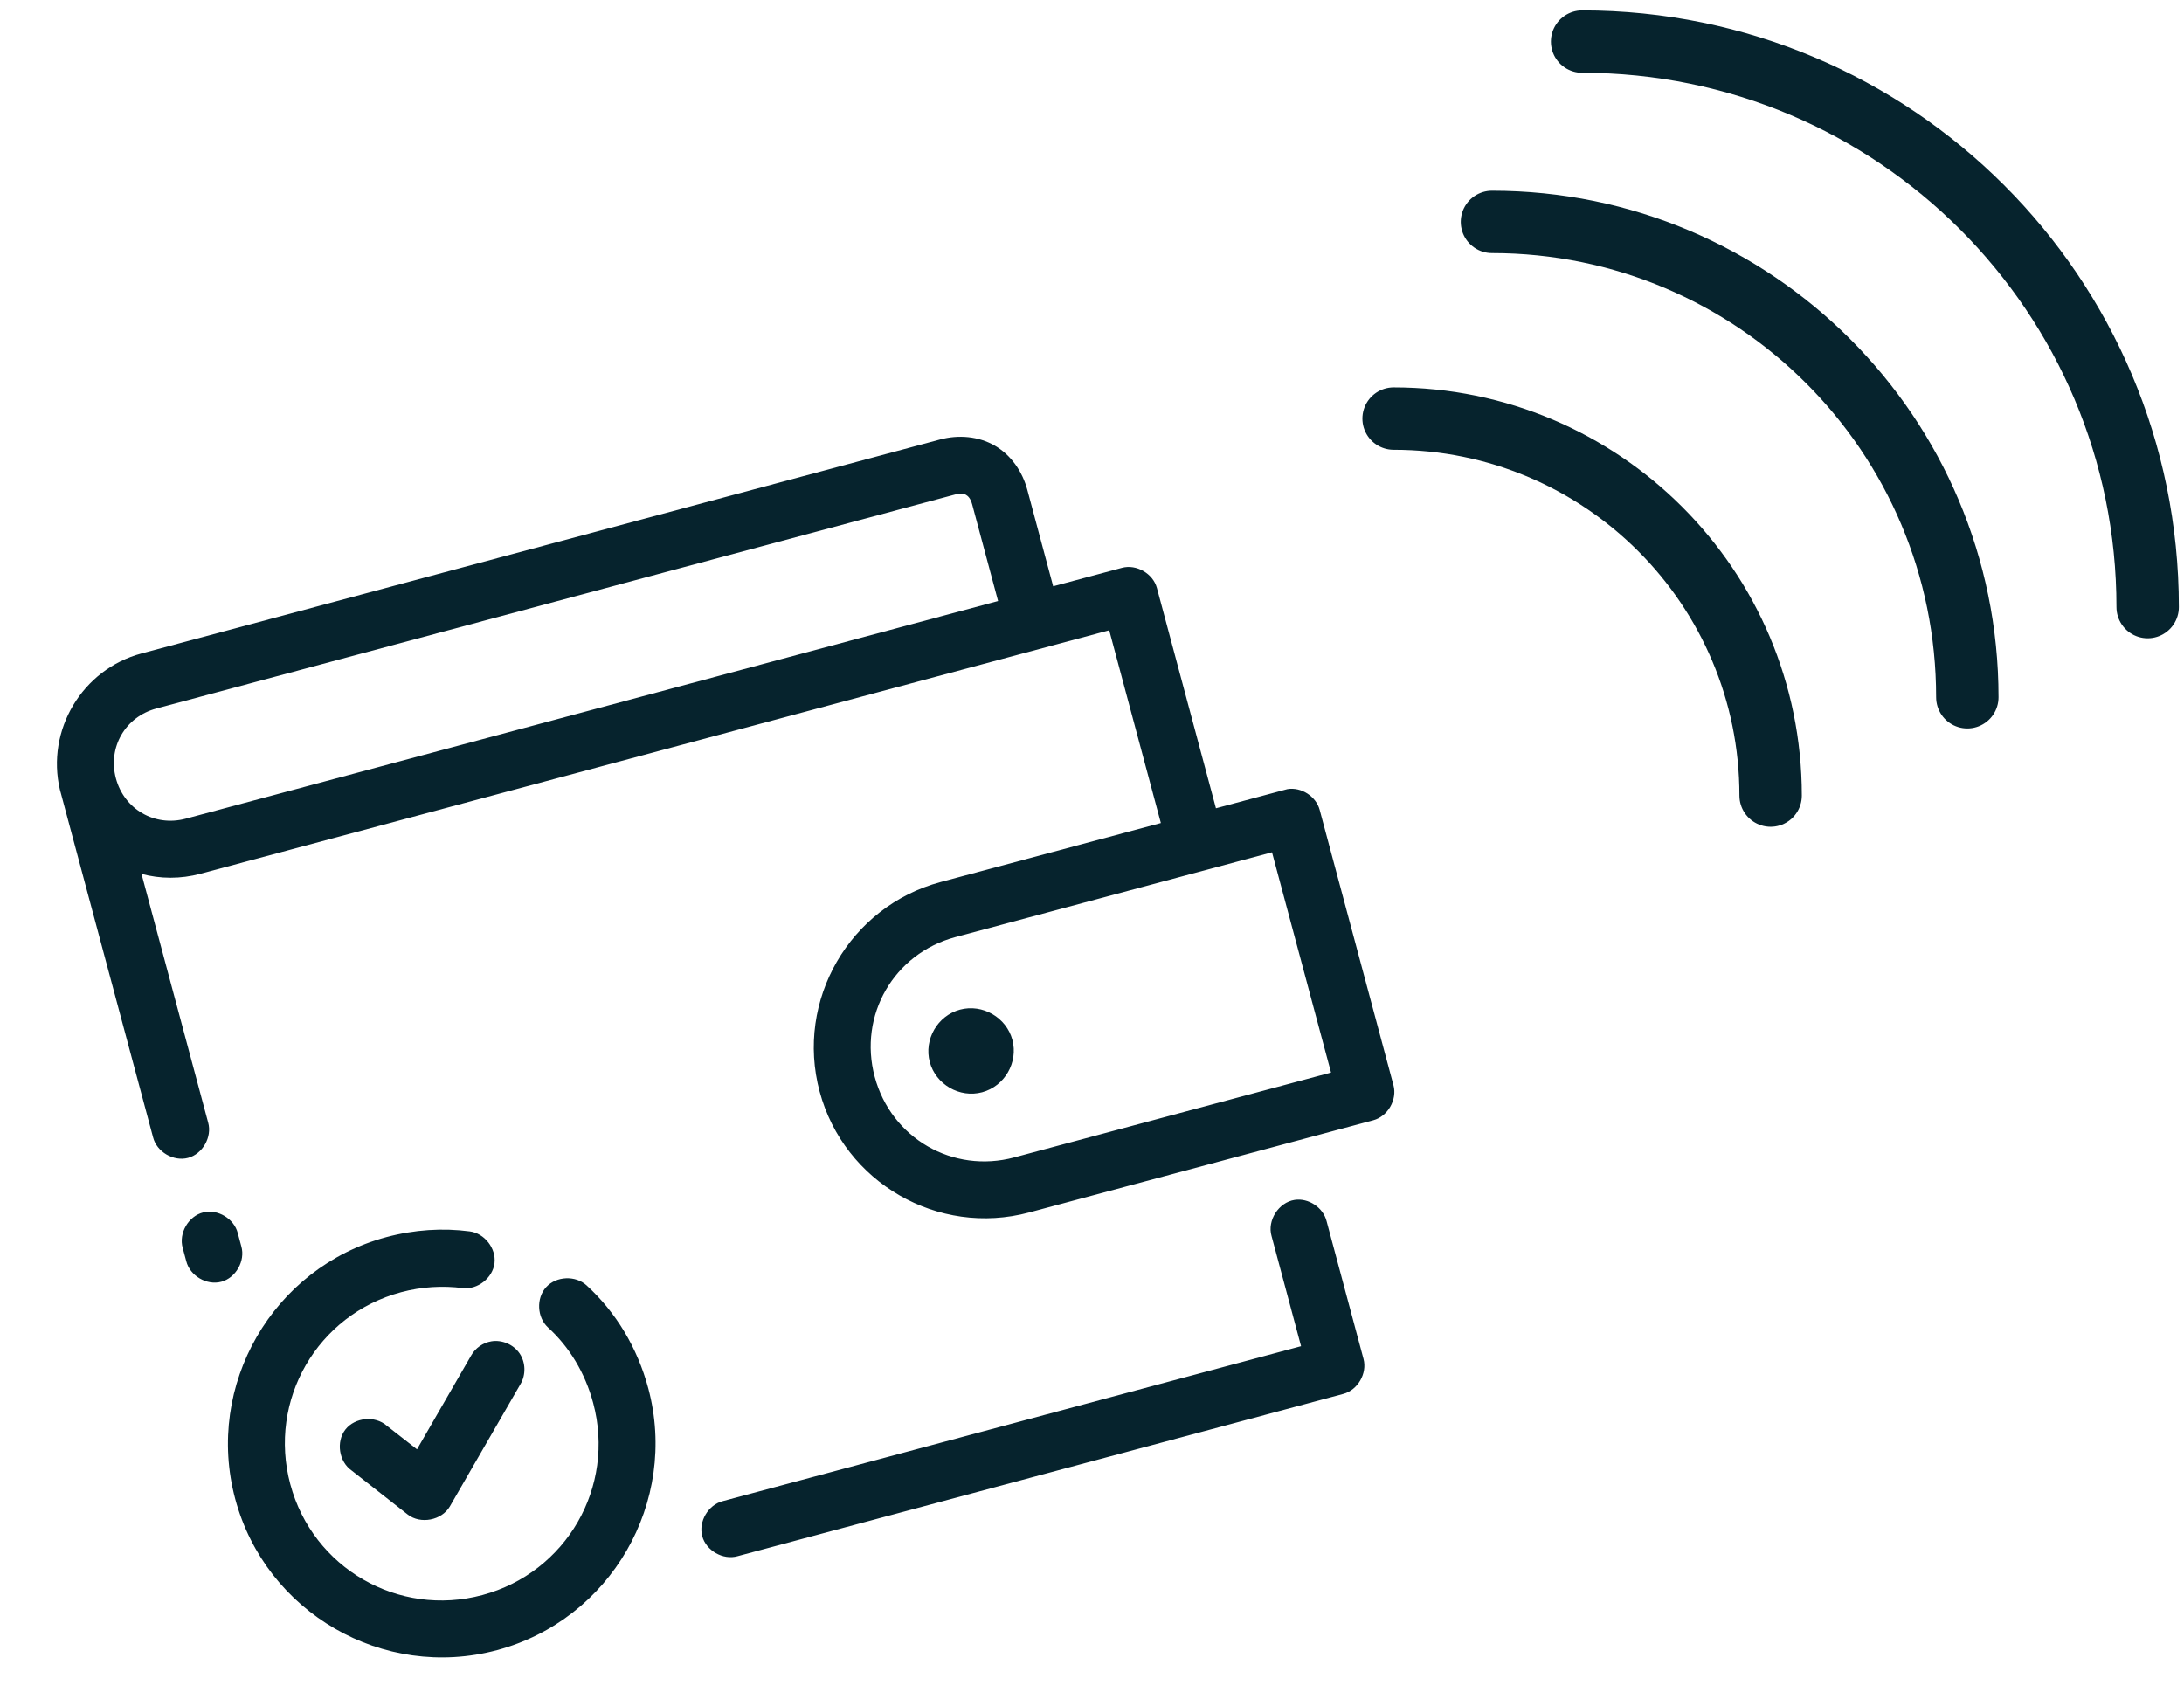
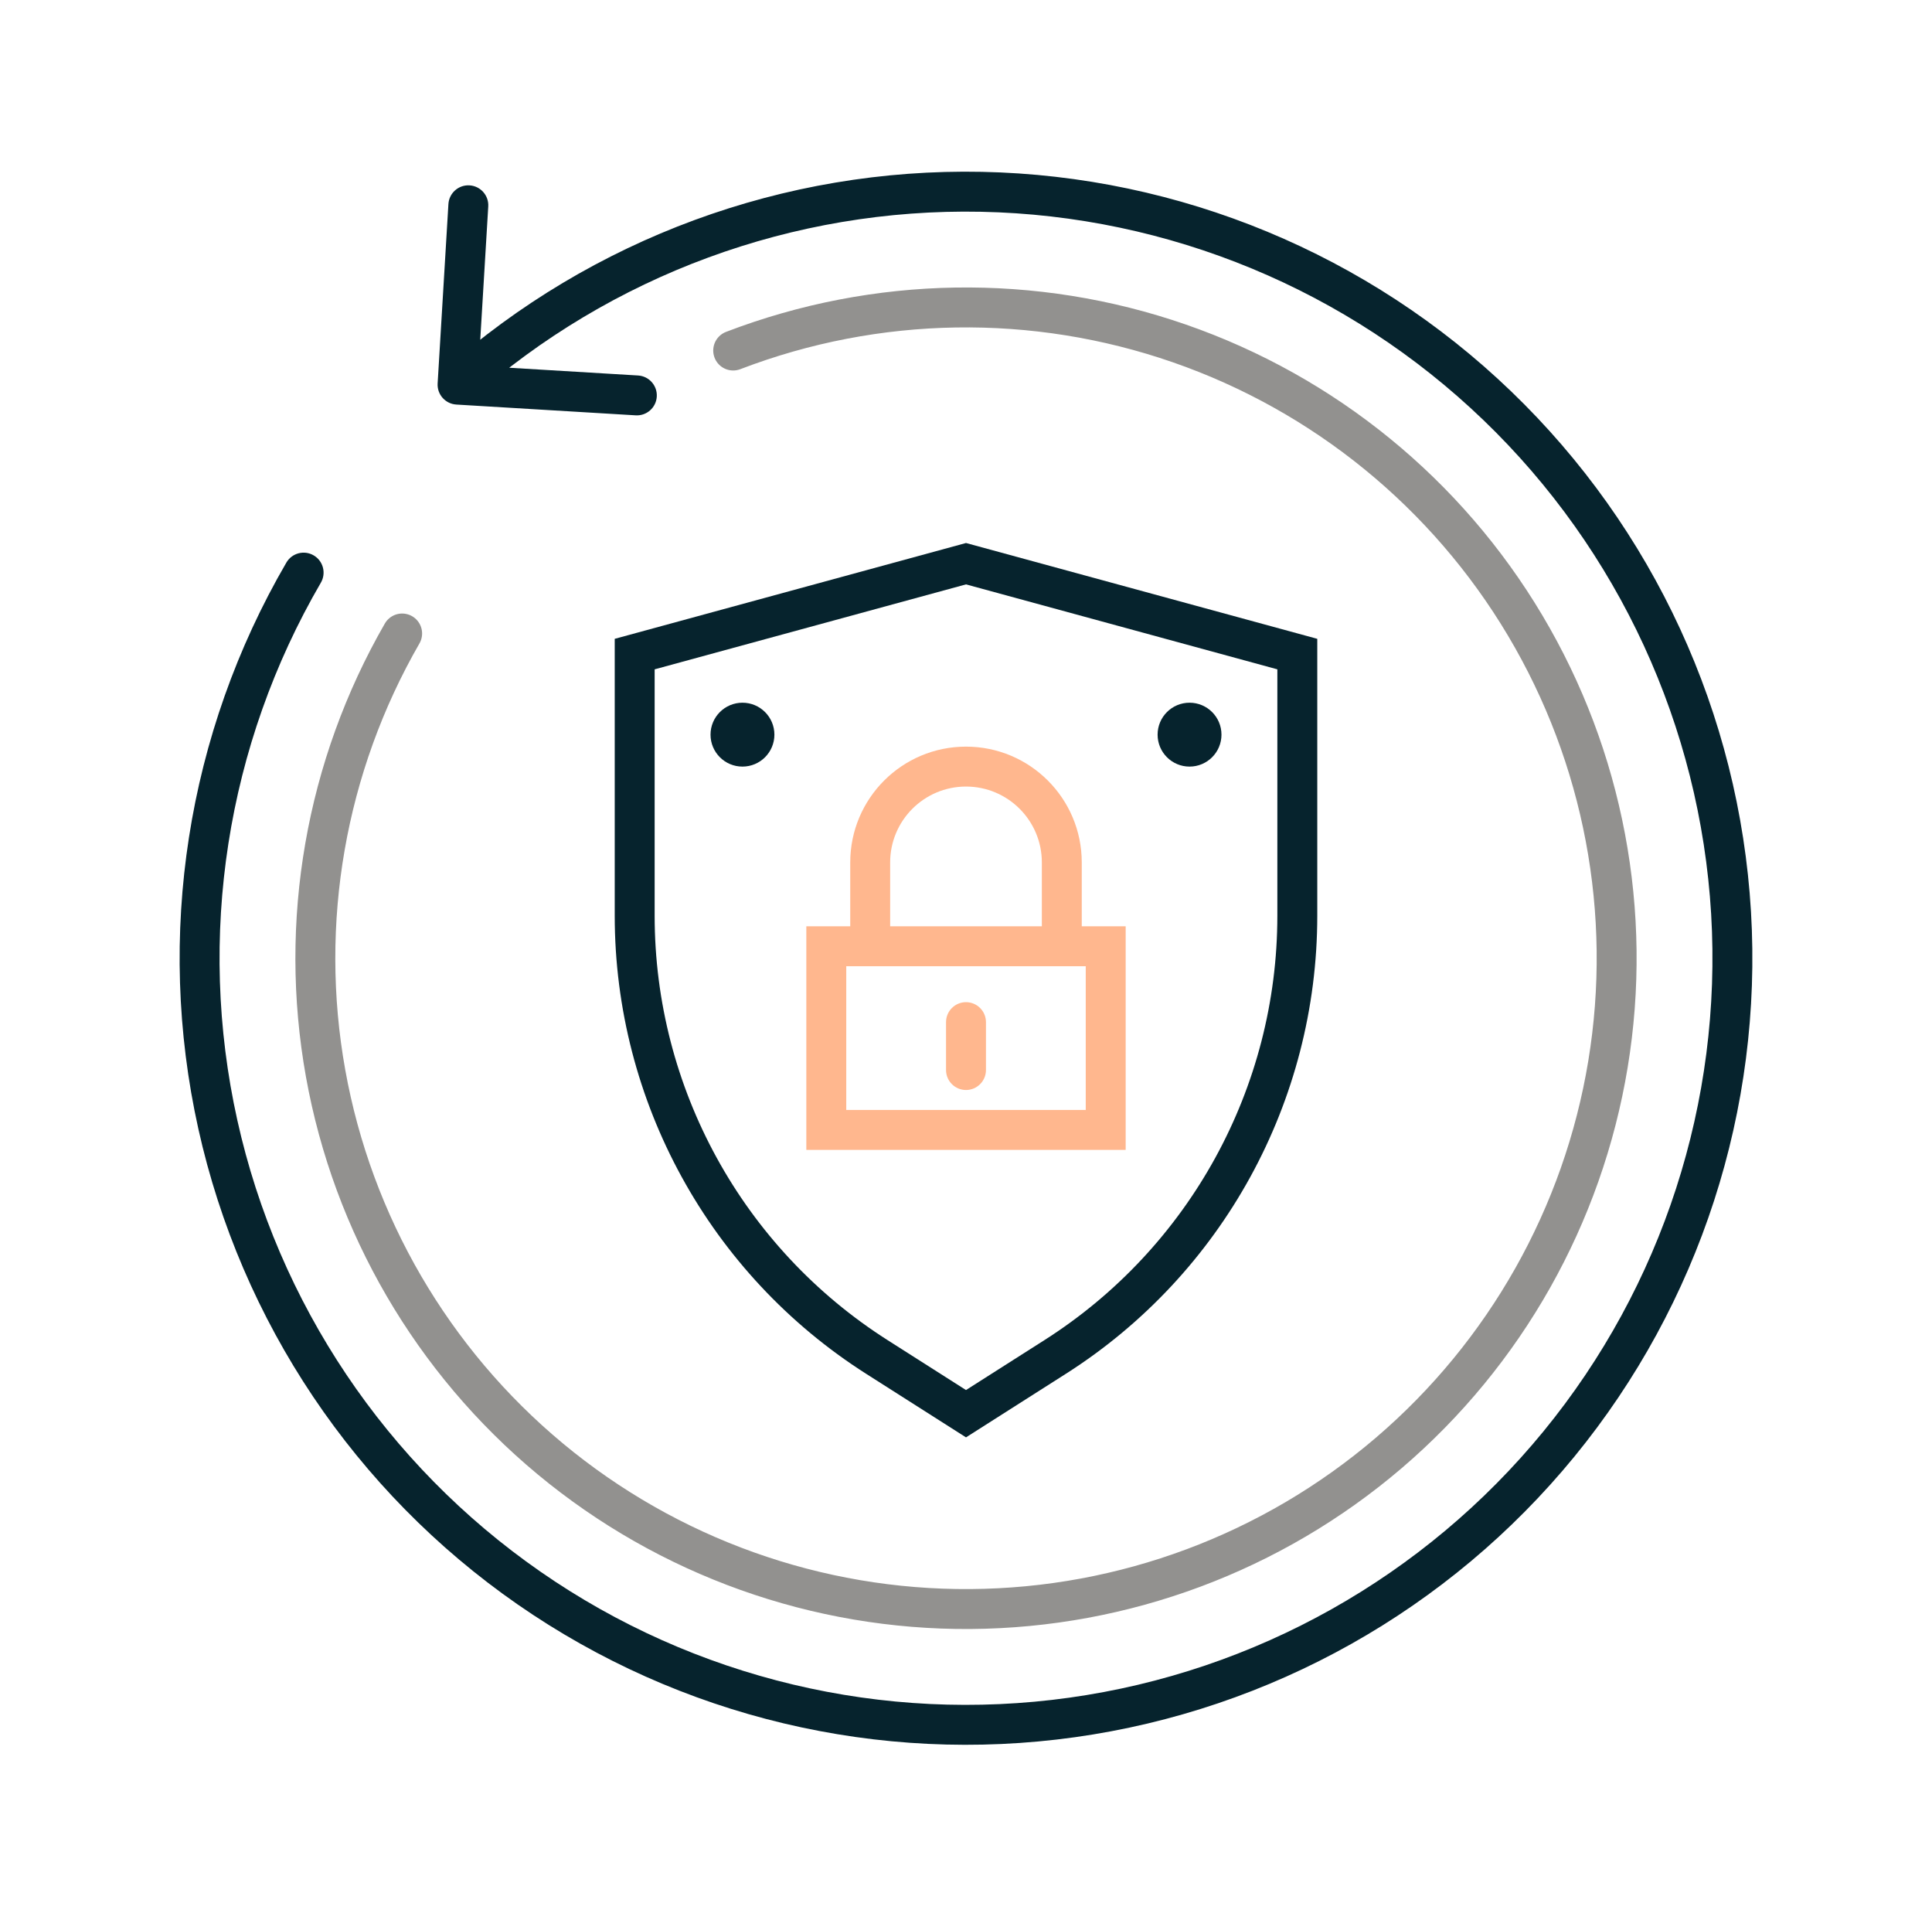
- <svg xmlns="http://www.w3.org/2000/svg" width="105" height="82" viewBox="0 0 105 82" fill="none">
-   <path d="M45.194 21.132C46.083 20.894 47.041 20.974 47.823 21.425C48.605 21.876 49.153 22.665 49.391 23.555L50.633 28.189L53.942 27.302C54.636 27.116 55.435 27.578 55.621 28.271L58.459 38.862C59.597 38.557 60.764 38.244 61.893 37.942C62.56 37.829 63.275 38.29 63.447 38.944L66.995 52.183C67.18 52.877 66.719 53.676 66.025 53.862L49.477 58.296C45.099 59.469 40.578 56.859 39.405 52.481C38.232 48.103 40.842 43.582 45.22 42.409L55.811 39.572L53.328 30.304L9.639 42.011C8.679 42.268 7.703 42.26 6.803 42.017L10.007 53.973C10.204 54.67 9.742 55.483 9.043 55.671C8.343 55.858 7.536 55.385 7.359 54.683L2.925 38.134C2.913 38.092 2.902 38.052 2.891 38.01C2.887 37.996 2.884 37.982 2.88 37.968C2.21 35.11 3.946 32.184 6.801 31.419L45.194 21.132ZM45.904 23.78L7.511 34.067C6.021 34.466 5.173 35.935 5.572 37.424C5.972 38.914 7.44 39.762 8.93 39.363L47.985 28.898L46.743 24.264C46.66 23.954 46.536 23.848 46.439 23.791C46.342 23.735 46.213 23.697 45.904 23.78ZM61.154 40.978L45.929 45.057C42.973 45.849 41.261 48.815 42.053 51.772C42.845 54.728 45.811 56.441 48.767 55.648L63.992 51.569L61.154 40.978ZM46.154 48.544C47.235 48.255 48.383 48.917 48.672 49.998C48.962 51.079 48.3 52.226 47.218 52.516C46.137 52.806 44.99 52.143 44.7 51.062C44.411 49.981 45.073 48.834 46.154 48.544ZM9.768 58.294C10.464 58.119 11.256 58.593 11.431 59.289L11.603 59.931C11.8 60.627 11.338 61.441 10.639 61.628C9.939 61.816 9.133 61.342 8.955 60.64L8.783 59.999C8.583 59.295 9.058 58.472 9.768 58.294ZM18.577 59.481C19.926 59.12 21.285 59.035 22.583 59.206C23.294 59.296 23.861 60.023 23.774 60.736C23.687 61.447 22.962 62.017 22.25 61.933C21.297 61.808 20.268 61.866 19.287 62.129C15.25 63.211 12.875 67.324 13.956 71.361C15.038 75.398 19.152 77.773 23.189 76.692C27.226 75.61 29.601 71.496 28.519 67.459C28.128 65.998 27.365 64.756 26.349 63.828C25.816 63.344 25.772 62.417 26.258 61.886C26.744 61.354 27.671 61.314 28.201 61.802C29.611 63.09 30.645 64.802 31.167 66.75C32.632 72.218 29.366 77.874 23.898 79.339C18.43 80.805 12.774 77.539 11.309 72.071C9.843 66.603 13.109 60.946 18.577 59.481ZM23.623 64.492C24.137 64.407 24.691 64.645 24.983 65.077C25.275 65.509 25.289 66.112 25.018 66.557L21.626 72.432C21.233 73.103 20.215 73.297 19.602 72.82L16.906 70.704C16.294 70.281 16.147 69.32 16.605 68.733C17.062 68.147 18.03 68.055 18.59 68.546L20.048 69.685L22.652 65.173C22.852 64.817 23.219 64.559 23.623 64.492ZM62.241 57.692C62.91 57.589 63.619 58.062 63.78 58.721L65.554 65.34C65.739 66.033 65.278 66.833 64.585 67.019L35.459 74.823C34.762 75.02 33.949 74.558 33.761 73.859C33.574 73.159 34.047 72.353 34.749 72.175L62.551 64.726L61.132 59.43C60.915 58.683 61.472 57.81 62.241 57.692Z" fill="#06232D" />
-   <path d="M85.126 38.252C85.126 28.241 77.011 20.126 67 20.126" stroke="#06232D" stroke-width="3" stroke-linecap="round" stroke-linejoin="round" />
-   <path d="M94.583 33.524C94.583 20.901 84.351 10.669 71.729 10.669" stroke="#06232D" stroke-width="3" stroke-linecap="round" stroke-linejoin="round" />
-   <path d="M103.253 29.189C103.253 14.173 91.079 2 76.063 2" stroke="#06232D" stroke-width="3" stroke-linecap="round" stroke-linejoin="round" />
+ <svg xmlns="http://www.w3.org/2000/svg" width="121" height="120" viewBox="0 0 121 120" fill="none">
+   <path fill-rule="evenodd" clip-rule="evenodd" d="M60.5 49.25C57.877 49.25 55.75 51.377 55.75 54V58H65.25V54C65.25 51.377 63.123 49.25 60.5 49.25ZM53.25 54V58H53H50.5V60.5V69.5V72H53H68H70.5V69.5V60.5V58H68H67.75V54C67.75 49.996 64.504 46.75 60.5 46.75C56.496 46.75 53.25 49.996 53.25 54ZM53 60.5V69.5H68V60.5H53ZM61.75 64C61.75 63.31 61.19 62.75 60.5 62.75C59.81 62.75 59.25 63.31 59.25 64V67C59.25 67.69 59.81 68.25 60.5 68.25C61.19 68.25 61.75 67.69 61.75 67V64Z" fill="#FFB78E" />
+   <path fill-rule="evenodd" clip-rule="evenodd" d="M80 41.91L60.5 36.591L41 41.91V57.336C41 68.106 46.502 78.129 55.588 83.911L60.5 87.037L65.412 83.911C74.498 78.129 80 68.106 80 57.336V41.91ZM60.5 90L66.754 86.02C76.561 79.779 82.5 68.96 82.5 57.336V40L60.5 34L38.5 40V57.336C38.5 68.96 44.439 79.779 54.246 86.02L60.5 90ZM74.5 48C75.605 48 76.5 47.105 76.5 46C76.5 44.895 75.605 44 74.5 44C73.395 44 72.5 44.895 72.5 46C72.5 47.105 73.395 48 74.5 48ZM48.5 46C48.5 47.105 47.605 48 46.5 48C45.395 48 44.5 47.105 44.5 46C44.5 44.895 45.395 44 46.5 44C47.605 44 48.5 44.895 48.5 46Z" fill="#06232D" />
+   <path d="M27.409 24.009C27.367 24.698 27.892 25.29 28.581 25.331L39.811 26.006C40.5 26.048 41.093 25.523 41.134 24.834C41.175 24.145 40.65 23.552 39.961 23.511L29.979 22.911L30.579 12.929C30.621 12.24 30.096 11.648 29.406 11.606C28.717 11.565 28.125 12.09 28.084 12.779L27.409 24.009ZM61.472 12.01L61.446 13.26L61.472 12.01ZM93.771 25.402L94.638 24.501L93.771 25.402ZM108.415 57.153L107.168 57.227L108.415 57.153ZM33.133 99.434L32.42 100.461L33.133 99.434ZM13.641 70.405L12.421 70.676H12.421L13.641 70.405ZM20.096 36.483C20.443 35.887 20.241 35.121 19.644 34.774C19.047 34.427 18.282 34.629 17.935 35.226L20.096 36.483ZM29.486 25.019C38.282 17.22 49.693 13.022 61.446 13.26L61.497 10.76C49.115 10.509 37.094 14.933 27.827 23.148L29.486 25.019ZM61.446 13.26C73.199 13.498 84.431 18.155 92.905 26.303L94.638 24.501C85.711 15.917 73.879 11.011 61.497 10.76L61.446 13.26ZM92.905 26.303C101.378 34.451 106.47 45.493 107.168 57.227L109.663 57.079C108.929 44.717 103.564 33.085 94.638 24.501L92.905 26.303ZM107.168 57.227C107.865 68.962 104.115 80.529 96.667 89.623L98.601 91.207C106.448 81.627 110.398 69.442 109.663 57.079L107.168 57.227ZM96.667 89.623C89.218 98.717 78.616 104.672 66.974 106.299L67.32 108.775C79.585 107.06 90.753 100.788 98.601 91.207L96.667 89.623ZM66.974 106.299C55.332 107.927 43.503 105.109 33.846 98.407L32.42 100.461C42.594 107.522 55.055 110.49 67.32 108.775L66.974 106.299ZM33.846 98.407C24.188 91.705 17.41 81.61 14.862 70.134L12.421 70.676C15.106 82.766 22.246 93.4 32.42 100.461L33.846 98.407ZM14.862 70.134C12.313 58.658 14.182 46.643 20.096 36.483L17.935 35.226C11.705 45.929 9.737 58.586 12.421 70.676L14.862 70.134Z" fill="#06232D" />
+   <path d="M45.919 21.948C54.891 18.51 64.789 18.353 73.865 21.504C82.942 24.655 90.613 30.913 95.524 39.17C100.435 47.428 102.271 57.156 100.706 66.636C99.142 76.115 94.278 84.737 86.974 90.979C79.669 97.221 70.395 100.681 60.787 100.749C51.179 100.817 41.857 97.487 34.465 91.349C27.074 85.211 22.089 76.658 20.391 67.201C18.694 57.745 20.392 47.992 25.186 39.666" stroke="#92918F" stroke-width="2.5" stroke-linecap="round" />
</svg>
